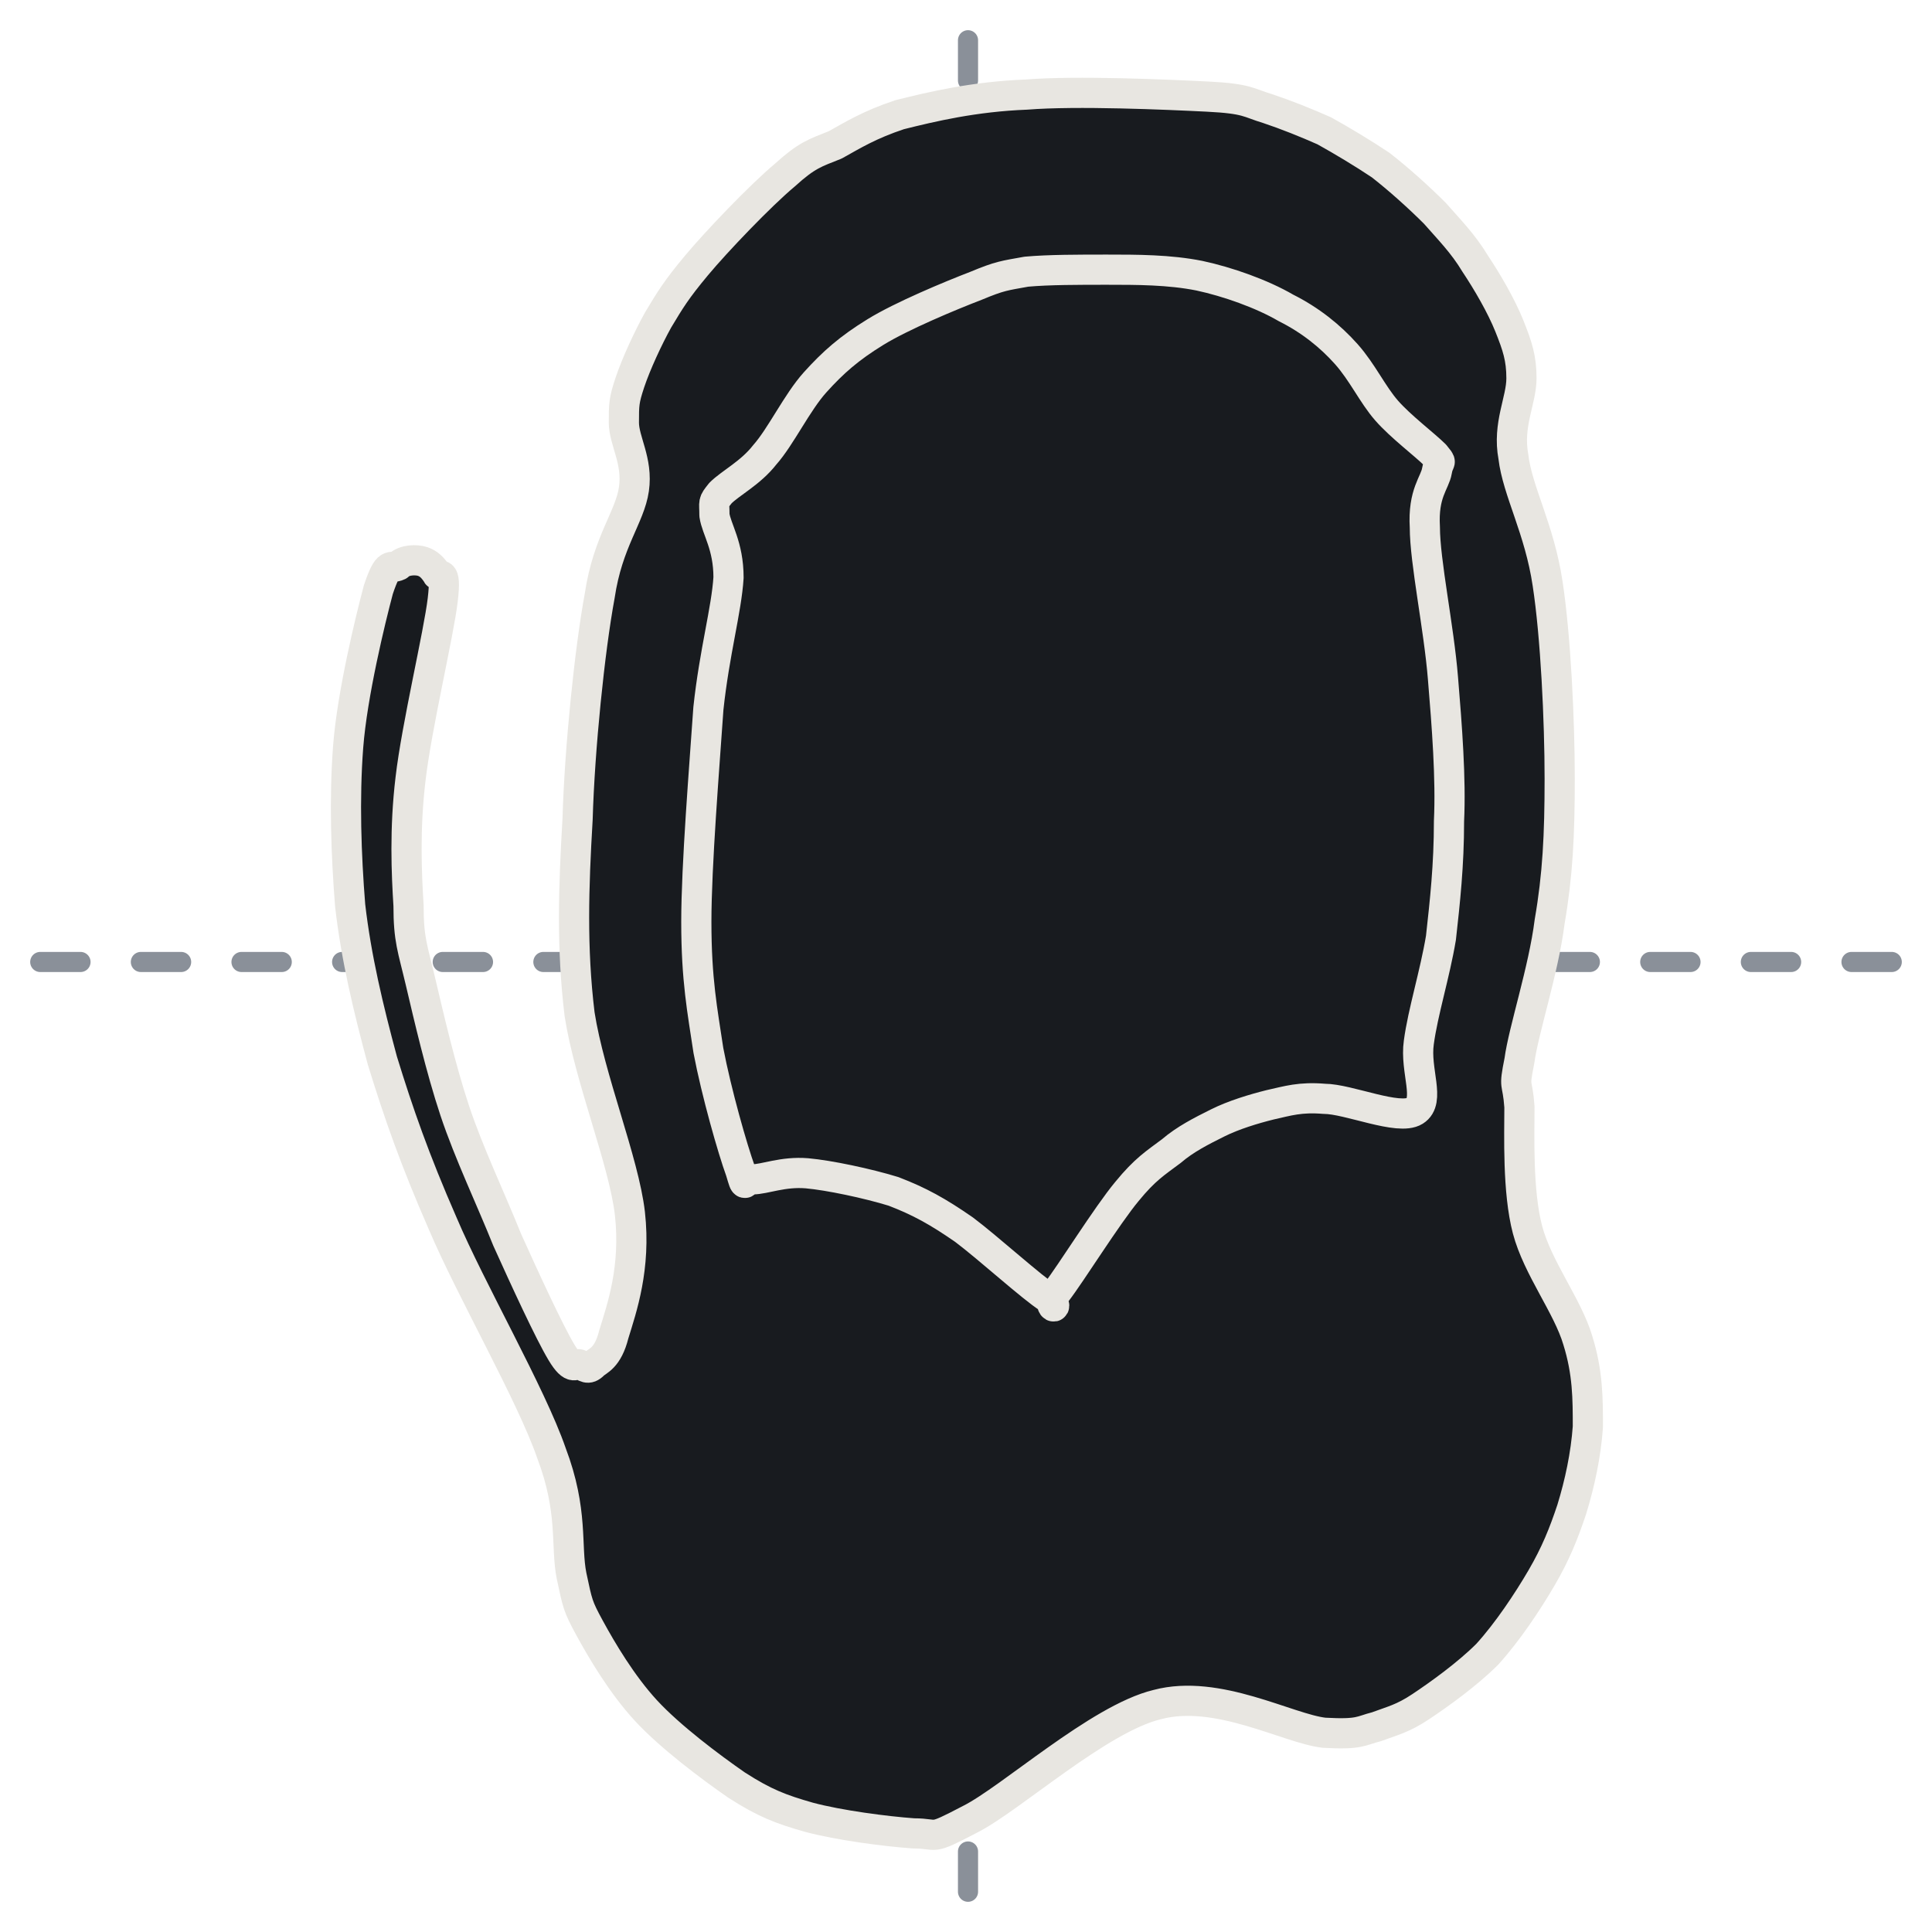
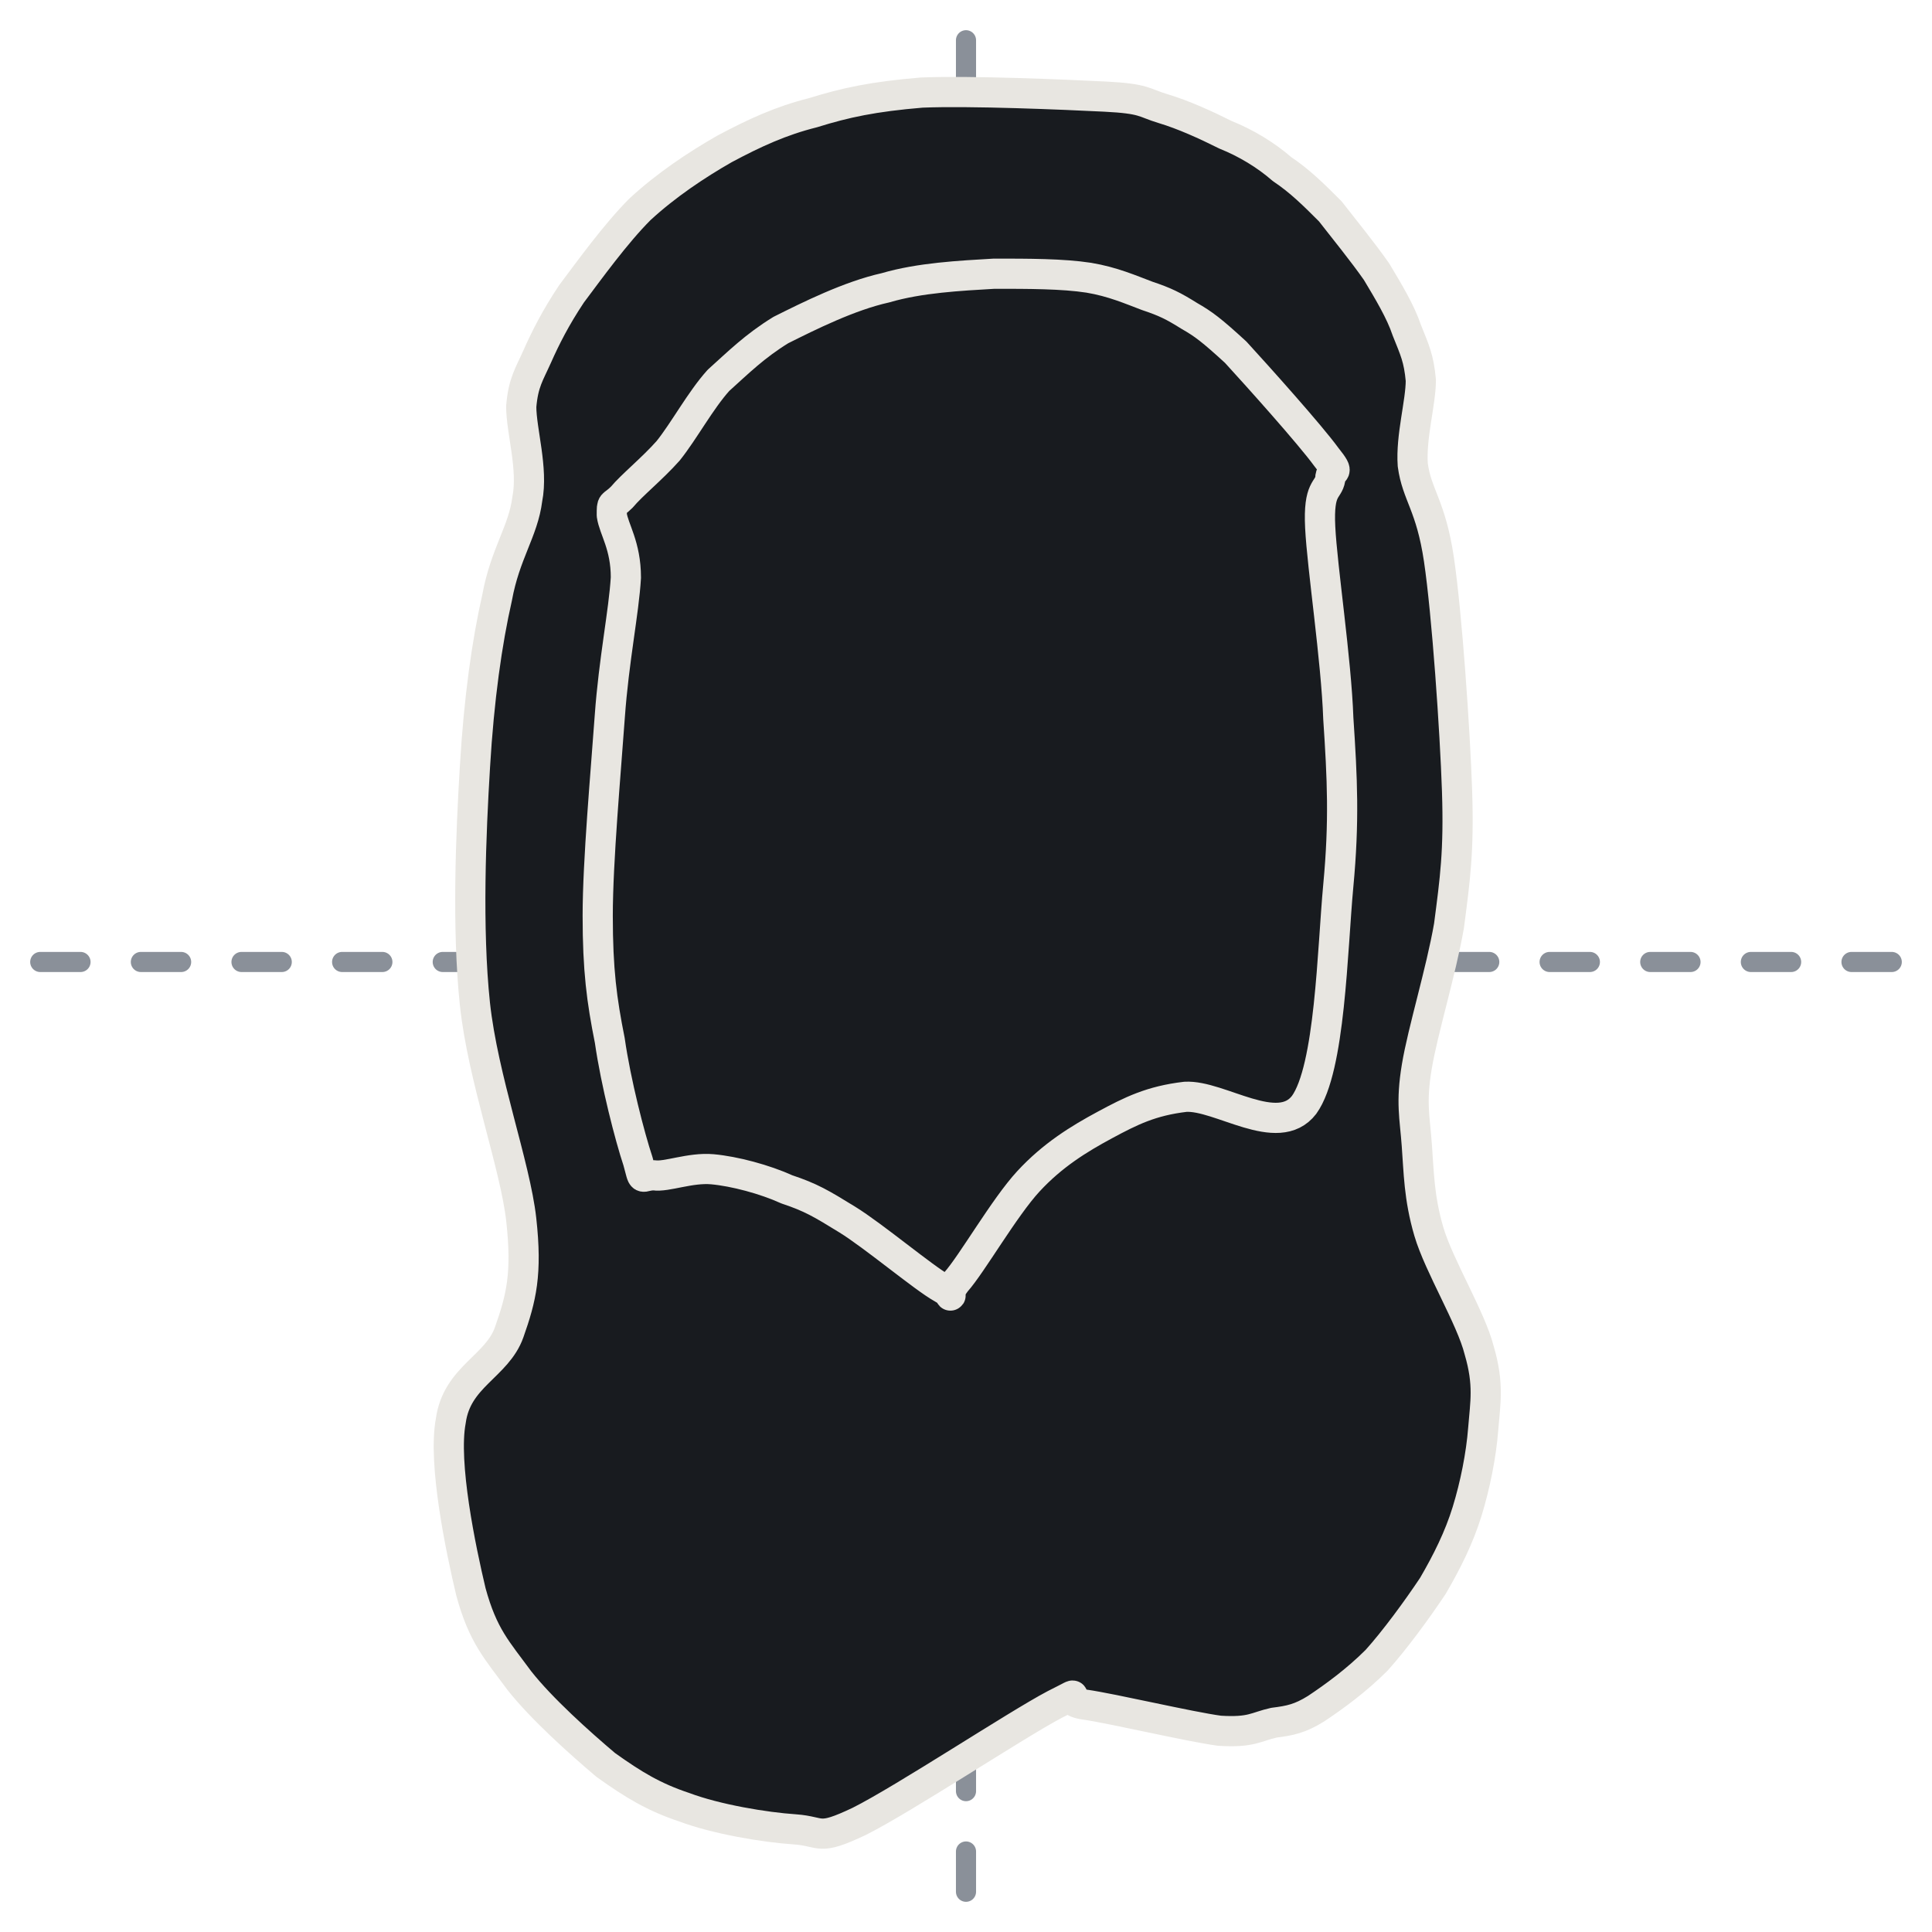
<svg xmlns="http://www.w3.org/2000/svg" viewBox="0 0 96 96" width="96" height="96" role="img" aria-label="Jabra Evolve2 55">
-   <path d="M48.1 2.0L48.1 4.0M48.1 7.0L48.1 9.0M48.1 12.0L48.1 14.0M48.1 17.0L48.1 19.0M48.1 22.0L48.1 24.0M48.1 27.0L48.1 29.0M48.1 32.0L48.1 34.0M48.1 37.0L48.1 39.0M48.1 42.0L48.1 44.0M48.1 47.0L48.1 49.0M48.1 52.0L48.1 54.0M48.1 57.0L48.1 59.0M48.1 62.0L48.1 64.0M48.1 67.0L48.1 69.0M48.1 72.0L48.1 74.0M48.1 77.0L48.1 79.0M48.1 82.0L48.1 84.0M48.1 87.0L48.1 89.0M48.1 92.0L48.1 94.0M2.0 47.8L4.0 47.8M7.0 47.8L9.0 47.8M12.0 47.8L14.0 47.8M17.0 47.8L19.0 47.8M22.0 47.8L24.0 47.8M27.0 47.8L29.0 47.8M32.0 47.8L34.0 47.8M37.0 47.8L39.0 47.8M42.0 47.8L44.0 47.8M47.0 47.8L49.0 47.8M52.0 47.8L54.0 47.8M57.0 47.8L59.0 47.8M62.0 47.8L64.0 47.8M67.0 47.8L69.0 47.8M72.0 47.8L74.0 47.8M77.0 47.8L79.0 47.8M82.0 47.8L84.0 47.8M87.0 47.8L89.0 47.8M92.0 47.8L94.0 47.8" fill="none" stroke="#8A9099" stroke-width="1.0" stroke-linecap="round" stroke-linejoin="round" />
-   <path d="M51.0 4.7C53.5 4.5 58.0 4.7 60.0 4.8C62.0 4.9 62.0 5.1 63.0 5.4C63.9 5.7 64.9 6.1 65.8 6.5C66.7 7.0 67.7 7.6 68.6 8.2C69.5 8.9 70.5 9.8 71.3 10.6C72.0 11.4 72.7 12.1 73.3 13.1C73.9 14.0 74.6 15.2 75.0 16.2C75.4 17.2 75.6 17.8 75.6 18.8C75.6 19.9 74.9 21.1 75.2 22.7C75.4 24.4 76.5 26.3 76.9 29.0C77.3 31.6 77.5 35.8 77.5 38.7C77.5 41.5 77.4 43.5 77.0 45.8C76.7 48.2 75.7 51.2 75.5 52.7C75.2 54.2 75.4 53.6 75.5 55.0C75.5 56.4 75.4 59.2 75.9 61.1C76.4 63.0 77.9 64.9 78.4 66.6C78.9 68.2 78.9 69.5 78.9 70.9C78.8 72.3 78.5 73.7 78.1 75.0C77.7 76.2 77.3 77.2 76.6 78.4C75.9 79.6 74.9 81.1 73.9 82.2C72.9 83.2 71.5 84.2 70.6 84.8C69.7 85.4 69.2 85.5 68.4 85.8C67.6 86.0 67.6 86.2 65.8 86.1C64.0 85.9 60.5 83.9 57.5 84.7C54.6 85.4 50.2 89.4 48.2 90.4C46.1 91.5 46.7 91.1 45.4 91.1C44.0 91.0 41.7 90.7 40.2 90.3C38.8 89.9 38.0 89.6 36.6 88.7C35.3 87.8 33.3 86.3 32.1 85.0C30.9 83.7 29.9 82.0 29.3 80.9C28.7 79.8 28.7 79.7 28.4 78.3C28.1 76.8 28.5 75.1 27.4 72.2C26.4 69.3 23.4 64.1 22.0 60.8C20.6 57.6 19.8 55.3 19.0 52.7C18.3 50.1 17.7 47.6 17.4 45.0C17.2 42.5 17.1 39.7 17.3 37.1C17.5 34.5 18.4 30.8 18.8 29.3C19.3 27.8 19.4 28.3 19.8 28.1C20.1 27.8 20.7 27.8 21.0 27.9C21.3 28.0 21.5 28.2 21.7 28.5C21.8 28.8 22.2 28.1 22.0 29.8C21.8 31.5 20.7 36.1 20.4 38.7C20.1 41.2 20.2 43.4 20.3 45.0C20.3 46.7 20.5 47.1 20.9 48.8C21.3 50.5 21.9 53.1 22.6 55.2C23.3 57.3 24.4 59.6 25.2 61.6C26.1 63.6 27.3 66.2 27.9 67.2C28.5 68.2 28.6 67.7 28.8 67.8C29.1 67.9 29.2 68.1 29.5 67.8C29.7 67.6 30.2 67.5 30.5 66.3C30.9 65.0 31.6 63.0 31.3 60.3C31.0 57.7 29.3 53.6 28.8 50.4C28.4 47.1 28.5 44.1 28.7 40.7C28.8 37.2 29.3 32.3 29.8 29.6C30.2 26.9 31.3 25.7 31.5 24.3C31.7 22.9 31.0 21.9 31.0 21.0C31.0 20.1 31.0 19.9 31.3 19.0C31.6 18.1 32.2 16.8 32.7 15.9C33.3 14.9 33.6 14.4 34.6 13.2C35.6 12.0 37.8 9.7 39.0 8.7C40.1 7.7 40.5 7.6 41.5 7.2C42.4 6.7 43.2 6.2 44.7 5.7C46.3 5.3 48.4 4.8 51.0 4.7Z" fill="#181B1F" stroke="#E8E6E1" stroke-width="1.5" stroke-linecap="round" stroke-linejoin="round" />
-   <path d="M55.0 13.4C56.5 13.4 58.1 13.4 59.6 13.7C61.0 14.0 62.7 14.6 63.9 15.3C65.1 15.9 66.1 16.7 66.9 17.6C67.7 18.5 68.2 19.6 68.9 20.4C69.6 21.2 70.8 22.1 71.3 22.6C71.7 23.1 71.5 22.8 71.4 23.4C71.3 24.0 70.7 24.5 70.8 26.2C70.8 27.9 71.5 31.2 71.7 33.7C71.9 36.1 72.1 38.7 72.0 40.8C72.0 43.0 71.8 44.8 71.6 46.6C71.3 48.4 70.7 50.3 70.5 51.8C70.3 53.2 71.1 54.7 70.3 55.2C69.5 55.7 67.0 54.6 65.8 54.6C64.6 54.5 64.0 54.7 63.1 54.9C62.3 55.1 61.3 55.4 60.5 55.8C59.7 56.2 58.9 56.6 58.2 57.2C57.4 57.8 56.9 58.1 56.0 59.2C55.0 60.4 53.2 63.3 52.5 64.2C51.9 65.1 52.8 65.1 52.1 64.5C51.3 64.0 49.1 62.0 47.9 61.1C46.6 60.2 45.7 59.7 44.4 59.2C43.1 58.8 41.2 58.4 40.1 58.3C38.9 58.2 38.0 58.6 37.4 58.6C36.9 58.6 37.1 59.2 36.8 58.2C36.4 57.1 35.6 54.3 35.2 52.2C34.9 50.2 34.6 48.7 34.6 45.8C34.6 43.0 35.0 38.1 35.2 35.2C35.5 32.4 36.1 30.3 36.2 28.7C36.2 27.1 35.6 26.3 35.5 25.6C35.5 24.9 35.4 25.0 35.8 24.5C36.3 24.0 37.3 23.5 38.0 22.6C38.8 21.7 39.6 20.0 40.5 19.0C41.4 18.0 42.2 17.3 43.5 16.5C44.8 15.7 47.2 14.7 48.5 14.2C49.7 13.7 49.9 13.7 51.0 13.5C52.1 13.4 53.6 13.4 55.0 13.4Z" fill="none" stroke="#E8E6E1" stroke-width="1.5" stroke-linecap="round" stroke-linejoin="round" />
+   <path d="M48.0 2.0L48.0 4.0M48.0 7.0L48.0 9.0M48.0 12.0L48.0 14.0M48.0 17.0L48.0 19.0M48.0 22.0L48.0 24.0M48.0 27.0L48.0 29.0M48.0 32.0L48.0 34.0M48.0 37.0L48.0 39.0M48.0 42.0L48.0 44.0M48.0 47.0L48.0 49.0M48.0 52.0L48.0 54.0M48.0 57.0L48.0 59.0M48.0 62.0L48.0 64.0M48.0 67.0L48.0 69.0M48.0 72.0L48.0 74.0M48.0 77.0L48.0 79.0M48.0 82.0L48.0 84.0M48.0 87.0L48.0 89.0M48.0 92.0L48.0 94.0M2.0 47.8L4.0 47.8M7.0 47.8L9.0 47.8M12.0 47.8L14.0 47.8M17.0 47.8L19.0 47.8M22.0 47.8L24.0 47.8M27.0 47.8L29.0 47.8M32.0 47.8L34.0 47.8M37.0 47.8L39.0 47.8M42.0 47.8L44.0 47.8M47.0 47.8L49.0 47.8M52.0 47.8L54.0 47.8M57.0 47.8L59.0 47.8M62.0 47.8L64.0 47.8M67.0 47.8L69.0 47.8M72.0 47.8L74.0 47.8M77.0 47.8L79.0 47.8M82.0 47.8L84.0 47.8M87.0 47.8L89.0 47.8M92.0 47.8L94.0 47.8" fill="none" stroke="#8A9099" stroke-width="1.0" stroke-linecap="round" stroke-linejoin="round" />
+   <path d="M45.8 4.6C48.2 4.5 52.9 4.7 54.9 4.8C56.9 4.9 56.8 5.1 57.8 5.4C58.8 5.7 59.9 6.2 60.9 6.7C61.9 7.1 62.9 7.7 63.7 8.4C64.6 9.0 65.3 9.7 66.1 10.5C66.8 11.4 67.7 12.5 68.4 13.5C69.0 14.5 69.6 15.5 69.9 16.4C70.3 17.4 70.5 17.8 70.6 18.9C70.6 20.0 70.1 21.7 70.2 23.1C70.4 24.6 71.1 25.1 71.5 27.8C71.9 30.5 72.3 36.3 72.4 39.3C72.5 42.3 72.3 43.7 72.0 46.0C71.6 48.3 70.7 51.2 70.4 53.0C70.1 54.8 70.3 55.5 70.4 56.9C70.5 58.2 70.5 59.5 71.0 61.2C71.5 62.9 73.1 65.5 73.5 67.1C74.0 68.8 73.8 69.7 73.7 71.0C73.6 72.3 73.3 73.8 72.9 75.1C72.5 76.4 71.9 77.6 71.2 78.8C70.4 80.0 69.3 81.5 68.4 82.5C67.4 83.5 66.3 84.3 65.4 84.9C64.6 85.4 64.1 85.5 63.3 85.6C62.4 85.8 62.2 86.1 60.6 86.0C59.1 85.8 55.3 84.9 53.9 84.7C52.5 84.5 54.2 83.8 52.4 84.7C50.5 85.7 44.9 89.4 42.7 90.5C40.6 91.5 40.9 91.0 39.5 90.9C38.0 90.8 35.6 90.4 34.0 89.8C32.5 89.3 31.5 88.7 30.1 87.7C28.8 86.6 26.9 84.9 25.8 83.5C24.7 82.0 24.0 81.3 23.4 79.1C22.9 77.0 22.0 72.7 22.4 70.6C22.7 68.4 24.7 67.9 25.3 66.2C25.9 64.5 26.2 63.3 25.9 60.6C25.6 57.9 24.0 53.6 23.6 49.9C23.2 46.1 23.4 41.4 23.6 38.1C23.8 34.7 24.2 31.9 24.7 29.7C25.1 27.5 26.0 26.4 26.2 24.8C26.5 23.3 25.9 21.4 25.9 20.2C26.0 19.0 26.3 18.6 26.7 17.7C27.1 16.8 27.6 15.8 28.4 14.6C29.3 13.4 30.6 11.6 31.8 10.4C33.1 9.2 34.6 8.2 36.0 7.4C37.5 6.6 38.8 6.0 40.4 5.6C42.0 5.1 43.4 4.8 45.8 4.6Z" fill="#181B1F" stroke="#E8E6E1" stroke-width="1.5" stroke-linecap="round" stroke-linejoin="round" />
+   <path d="M49.4 13.6C51.1 13.6 52.8 13.6 54.1 13.8C55.3 14.0 56.2 14.4 57.0 14.7C57.9 15.0 58.3 15.2 59.1 15.7C59.8 16.1 60.2 16.4 61.4 17.5C62.5 18.7 65.1 21.6 65.9 22.7C66.7 23.7 66.1 23.2 66.1 23.8C66.0 24.4 65.5 24.2 65.6 26.2C65.7 28.2 66.4 32.8 66.5 35.7C66.7 38.7 66.8 40.8 66.5 44.0C66.2 47.2 66.1 53.1 64.8 54.9C63.5 56.6 60.6 54.4 58.9 54.5C57.2 54.7 56.2 55.2 54.9 55.9C53.6 56.6 52.3 57.4 51.1 58.7C49.9 60.0 48.3 62.8 47.5 63.7C46.8 64.6 47.7 64.5 46.8 64.0C45.9 63.5 43.4 61.4 42.1 60.6C40.8 59.8 40.3 59.5 39.1 59.1C38.0 58.6 36.5 58.2 35.4 58.1C34.3 58.0 33.1 58.5 32.5 58.4C31.8 58.4 32.0 58.8 31.7 57.7C31.3 56.5 30.6 53.8 30.3 51.7C29.9 49.7 29.7 48.2 29.7 45.5C29.7 42.8 30.1 38.4 30.3 35.6C30.5 32.8 31.0 30.4 31.1 28.7C31.1 27.1 30.5 26.3 30.4 25.6C30.4 24.9 30.4 25.2 30.9 24.7C31.4 24.1 32.4 23.3 33.2 22.4C34.0 21.4 34.8 19.9 35.7 18.9C36.7 18.0 37.5 17.2 38.8 16.4C40.2 15.7 42.2 14.7 44.0 14.3C45.7 13.8 47.7 13.7 49.4 13.6Z" fill="none" stroke="#E8E6E1" stroke-width="1.5" stroke-linecap="round" stroke-linejoin="round" />
</svg>
